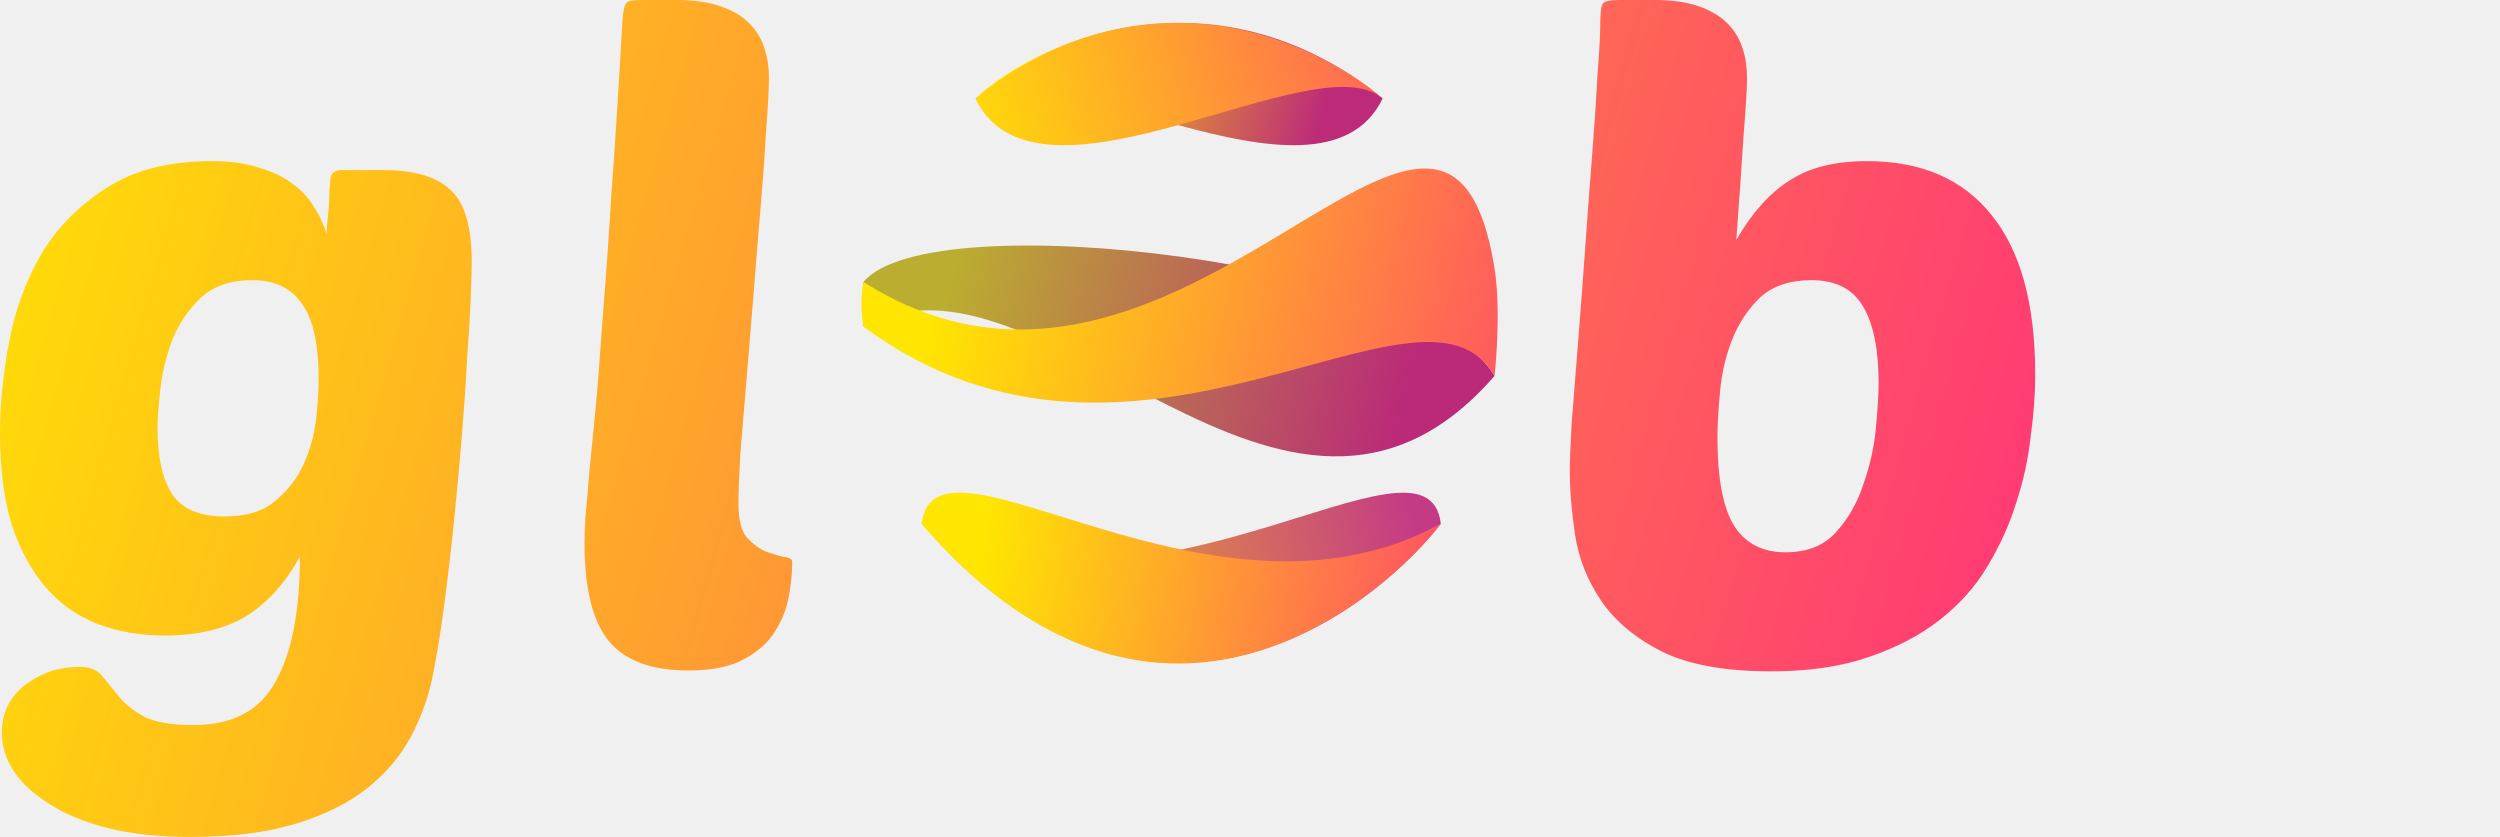
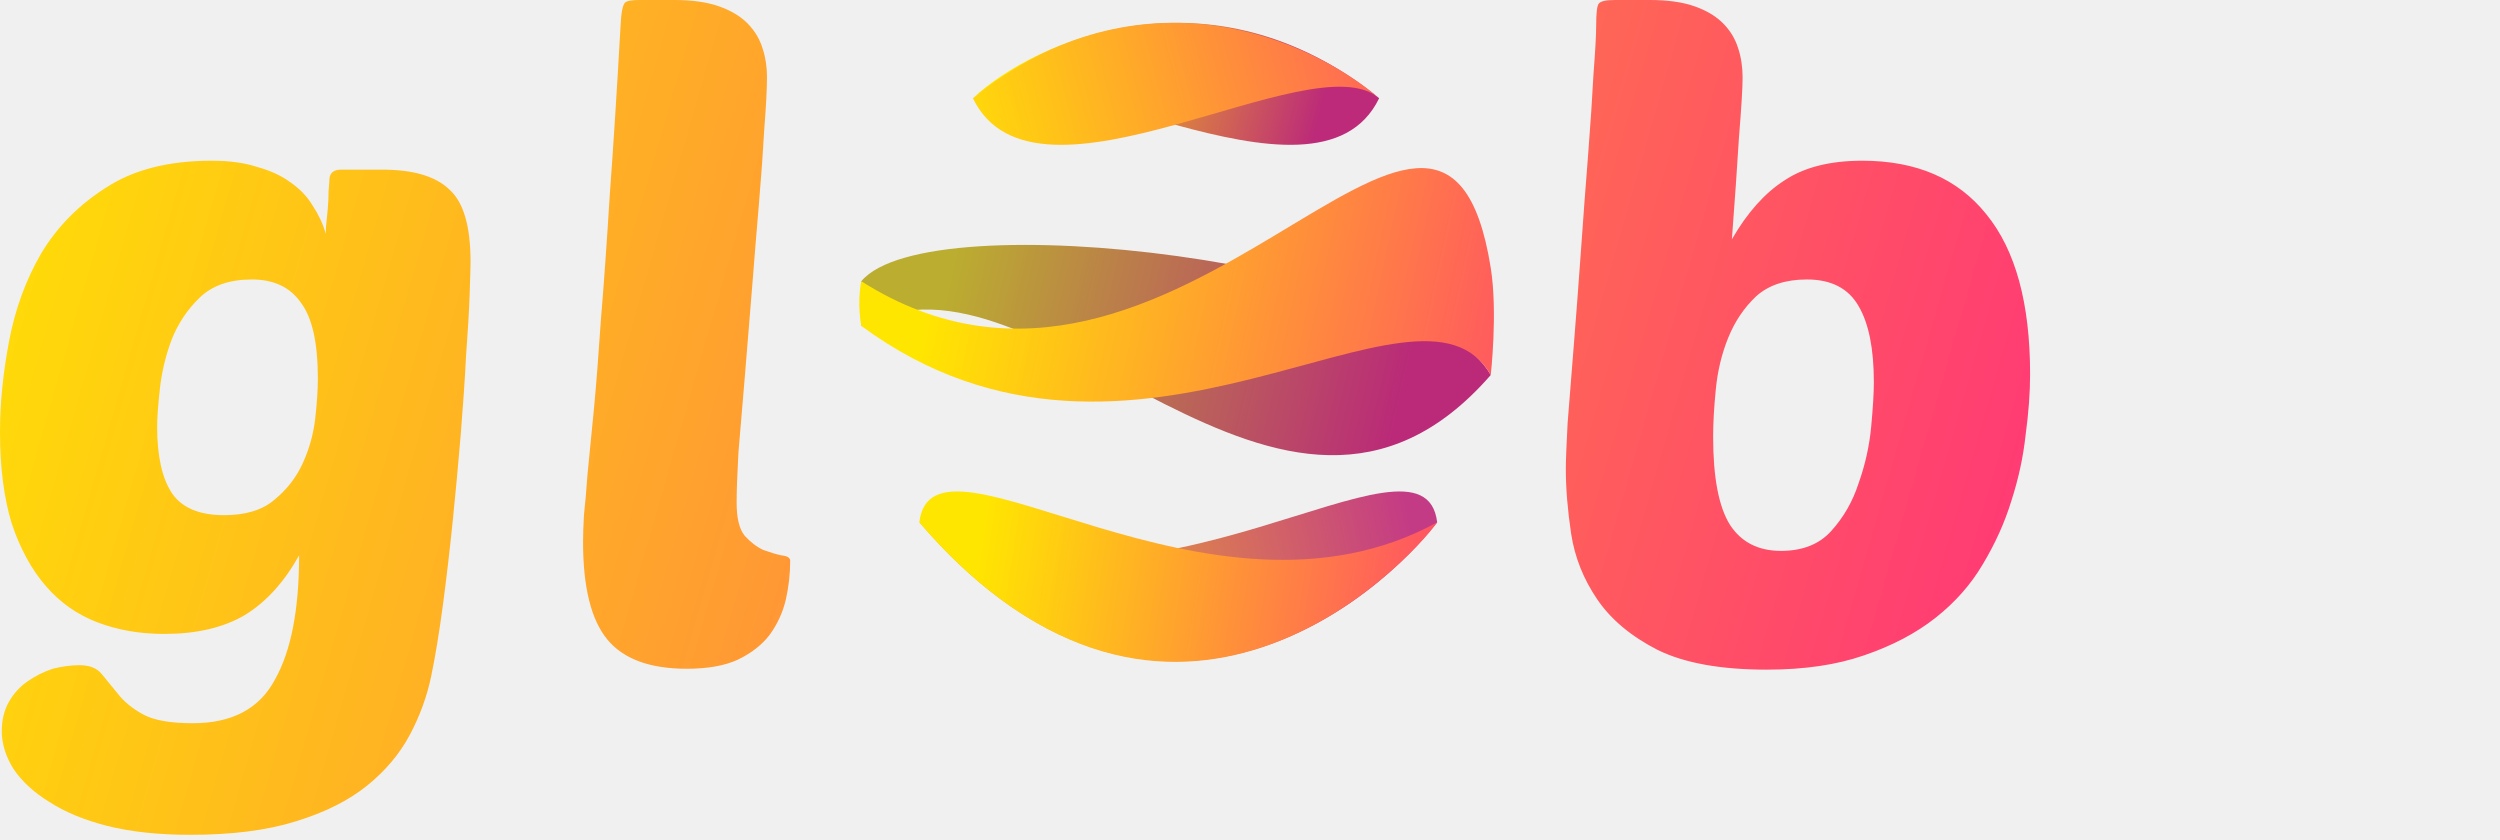
- <svg xmlns="http://www.w3.org/2000/svg" width="279.292" height="93.5" viewBox="0 0 279.292 93.5" fill="none" version="1.1" id="svg72">
-   <g filter="url(#filter0_b)" id="g24" transform="translate(-63.5356,-22)">
-     <path id="path10" style="fill:url(#paint0_linear)" transform="translate(63.5356,22)" d="m 71.602,0 c -0.867,0 -1.4,0.101 -1.6,0.301 -0.267,0.267 -0.434,1.133 -0.5,2.6 -0.4,7.133 -0.799,13.399 -1.199,18.799 -0.334,5.4 -0.667,10.102 -1,14.102 -0.267,4 -0.535,7.399 -0.801,10.199 -0.267,2.8 -0.499,5.166 -0.699,7.1 -0.134,1.867 -0.267,3.4 -0.4,4.6 -0.067,1.2 -0.1,2.2 -0.1,3 0,5.067 0.899,8.7 2.699,10.9 1.8,2.2 4.766,3.301 8.9,3.301 2.333,0 4.232,-0.333 5.699,-1 1.533,-0.733 2.735,-1.667 3.602,-2.801 0.866,-1.2 1.465,-2.5 1.799,-3.9 0.333,-1.467 0.5,-2.932 0.5,-4.398 0,-0.333 -0.334,-0.535 -1,-0.602 -0.6,-0.133 -1.267,-0.333 -2,-0.6 -0.734,-0.333 -1.434,-0.866 -2.1,-1.6 -0.6,-0.733 -0.9,-1.966 -0.9,-3.699 0,-1.267 0.067,-3.135 0.201,-5.602 0.2,-2.467 0.432,-5.232 0.699,-8.299 0.266,-3.133 0.534,-6.401 0.801,-9.801 0.266,-3.4 0.532,-6.666 0.799,-9.799 0.266,-3.133 0.466,-5.934 0.6,-8.4 0.2,-2.533 0.301,-4.467 0.301,-5.801 0,-1.133 -0.167,-2.199 -0.5,-3.199 -0.334,-1.067 -0.899,-2.001 -1.699,-2.801 -0.8,-0.8 -1.868,-1.434 -3.201,-1.9 -1.334,-0.467 -3,-0.699 -5,-0.699 z M 180.871,0 c -1,0 -1.599,0.134 -1.799,0.4 -0.2,0.2 -0.301,1.033 -0.301,2.5 0,1 -0.101,2.8 -0.301,5.4 -0.134,2.6 -0.334,5.6 -0.6,9 -0.267,3.333 -0.533,6.899 -0.799,10.699 -0.267,3.733 -0.535,7.266 -0.801,10.6 -0.267,3.333 -0.499,6.267 -0.699,8.801 -0.134,2.533 -0.201,4.233 -0.201,5.1 0,2.2 0.2,4.634 0.6,7.301 0.4,2.6 1.366,5.032 2.9,7.299 1.533,2.267 3.801,4.168 6.801,5.701 3,1.467 7.065,2.199 12.199,2.199 4.2,0 7.833,-0.533 10.9,-1.6 3.133,-1.067 5.8,-2.468 8,-4.201 2.2,-1.733 3.967,-3.733 5.301,-6 1.4,-2.333 2.465,-4.7 3.199,-7.1 0.8,-2.467 1.333,-4.934 1.6,-7.4 0.333,-2.467 0.5,-4.732 0.5,-6.799 C 227.371,33.967 225.737,28 222.471,24 c -3.2,-4 -7.832,-6 -13.898,-6 -3.6,0 -6.501,0.733 -8.701,2.199 -2.2,1.4 -4.167,3.602 -5.9,6.602 0.333,-4.4 0.601,-8.233 0.801,-11.5 0.266,-3.267 0.4,-5.468 0.4,-6.602 0,-1.2 -0.167,-2.299 -0.5,-3.299 -0.334,-1.067 -0.901,-2.001 -1.701,-2.801 -0.8,-0.8 -1.866,-1.434 -3.199,-1.9 -1.334,-0.467 -3,-0.699 -5,-0.699 z M 23.699,18 c -4.8,0 -8.732,1 -11.799,3 -3.067,1.933 -5.501,4.4 -7.301,7.4 -1.733,3 -2.933,6.3 -3.6,9.9 -0.667,3.533 -1,6.9 -1,10.1 0,3.933 0.434,7.333 1.301,10.199 0.933,2.8 2.199,5.133 3.799,7 1.6,1.867 3.534,3.233 5.801,4.1 2.267,0.867 4.767,1.301 7.5,1.301 3.6,0 6.6,-0.7 9,-2.1 2.4,-1.467 4.433,-3.701 6.1,-6.701 0,6.067 -0.899,10.7 -2.699,13.9 C 29.067,79.367 26,81 21.6,81 19.066,81 17.2,80.667 16,80 c -1.2,-0.667 -2.134,-1.434 -2.801,-2.301 -0.667,-0.8 -1.265,-1.533 -1.799,-2.199 -0.533,-0.667 -1.367,-1 -2.5,-1 -0.933,0 -1.933,0.134 -3,0.4 -1,0.333 -1.934,0.8 -2.801,1.4 -0.867,0.6 -1.566,1.366 -2.1,2.299 -0.533,0.933 -0.801,2.034 -0.801,3.301 0,1.4 0.434,2.799 1.301,4.199 0.933,1.4 2.267,2.634 4,3.701 1.733,1.133 3.9,2.032 6.5,2.699 2.667,0.667 5.767,1 9.301,1 4.667,0 8.599,-0.5 11.799,-1.5 3.267,-1 5.933,-2.333 8,-4 2.066,-1.667 3.667,-3.566 4.801,-5.699 1.133,-2.133 1.933,-4.335 2.4,-6.602 0.466,-2.267 0.899,-4.898 1.299,-7.898 0.4,-3 0.768,-6.134 1.102,-9.4 0.333,-3.267 0.631,-6.501 0.898,-9.701 0.266,-3.267 0.468,-6.232 0.602,-8.898 0.2,-2.667 0.331,-4.934 0.398,-6.801 0.066,-1.933 0.102,-3.166 0.102,-3.699 0,-4 -0.8,-6.702 -2.4,-8.102 -1.534,-1.467 -4.034,-2.199 -7.5,-2.199 h -4.6 c -0.8,0 -1.235,0.333 -1.301,1 0,0.2 -0.034,0.667 -0.1,1.4 0,0.667 -0.034,1.366 -0.1,2.1 -0.067,0.733 -0.135,1.4 -0.201,2 v 0.699 C 36.166,25.066 35.667,24 35,23 34.4,22 33.567,21.134 32.5,20.4 31.5,19.667 30.267,19.099 28.801,18.699 27.401,18.233 25.699,18 23.699,18 Z m 4.5,13.301 c 2.467,0 4.3,0.866 5.5,2.6 1.267,1.667 1.9,4.5 1.9,8.5 0,1.267 -0.099,2.767 -0.299,4.5 -0.2,1.733 -0.667,3.4 -1.4,5 -0.733,1.6 -1.801,2.966 -3.201,4.1 -1.333,1.133 -3.2,1.699 -5.6,1.699 -2.733,0 -4.665,-0.798 -5.799,-2.398 -1.133,-1.667 -1.701,-4.167 -1.701,-7.5 0,-1 0.101,-2.401 0.301,-4.201 0.2,-1.867 0.632,-3.7 1.299,-5.5 0.733,-1.867 1.801,-3.466 3.201,-4.799 1.4,-1.333 3.332,-2 5.799,-2 z m 174.172,0 c 2.733,0 4.667,1 5.801,3 1.133,1.933 1.699,4.767 1.699,8.5 0,1.2 -0.099,2.867 -0.299,5 -0.2,2.133 -0.667,4.232 -1.4,6.299 -0.667,2.067 -1.7,3.867 -3.1,5.4 -1.334,1.467 -3.202,2.199 -5.602,2.199 -2.534,0 -4.433,-0.965 -5.699,-2.898 -1.267,-2 -1.9,-5.3 -1.9,-9.9 0,-1.533 0.101,-3.301 0.301,-5.301 0.2,-2.067 0.666,-3.999 1.4,-5.799 0.733,-1.8 1.766,-3.335 3.1,-4.602 1.4,-1.267 3.299,-1.898 5.699,-1.898 z" />
-     <path d="m 172.5,33 c 7,-6.5 26.7,-15.2 45.5,0 -7,14.5 -38.5,-6.5 -45.5,0 z" fill="url(#paint1_linear)" id="path12" style="fill:url(#paint1_linear)" />
-     <path d="m 218,33 c -7.5,-6.5 -26.7,-15.2 -45.5,0 7,14.5 38,-6.5 45.5,0 z" fill="url(#paint2_linear)" id="path14" style="fill:url(#paint2_linear)" />
-     <path d="m 230.5,64 c -7,-12.5 -63,-19.5 -70.5,-10.5 v 5 c 20,-11.04 47,32.5 70.5,5.5 z" fill="url(#paint3_linear)" id="path16" style="fill:url(#paint3_linear)" />
-     <path d="m 160,58.5 c 0,0 -0.5,-2.5 0,-5 35.5,22.5 65,-36 70.5,-1.5 0.797,5 0,12 0,12 -8,-14 -40,17 -70.5,-5.5 z" fill="url(#paint4_linear)" id="path18" style="fill:url(#paint4_linear)" />
-     <path d="m 224.5,80.5 c -9.5,12 -34,28 -58,0 25.5,14 56.5,-12.5 58,0 z" fill="url(#paint5_linear)" id="path20" style="fill:url(#paint5_linear)" />
-     <path d="m 166.5,80.5 c 28.259,32.733 54.746,4.611 58,0 C 199,94.5 168,68 166.5,80.5 Z" fill="url(#paint6_linear)" id="path22" style="fill:url(#paint6_linear)" />
+ <svg xmlns="http://www.w3.org/2000/svg" width="280" height="94" viewBox="0 0 280 94" fill="none">
+   <g clip-path="url(#clip0)">
+     <path d="M71.602 0C70.735 0 70.202 0.101 70.002 0.301C69.735 0.567 69.568 1.434 69.502 2.9C69.102 10.034 68.703 16.299 68.303 21.699C67.969 27.099 67.636 31.801 67.303 35.801C67.036 39.801 66.768 43.2 66.502 46C66.235 48.8 66.003 51.166 65.803 53.1C65.669 54.966 65.535 56.499 65.402 57.699C65.335 58.899 65.303 59.899 65.303 60.699C65.303 65.766 66.202 69.4 68.002 71.6C69.802 73.8 72.768 74.9 76.902 74.9C79.235 74.9 81.135 74.567 82.602 73.9C84.135 73.167 85.336 72.233 86.203 71.1C87.069 69.9 87.668 68.599 88.002 67.199C88.335 65.733 88.502 64.267 88.502 62.801C88.502 62.468 88.168 62.266 87.502 62.199C86.902 62.066 86.235 61.866 85.502 61.6C84.768 61.266 84.068 60.733 83.402 60C82.802 59.267 82.502 58.034 82.502 56.301C82.502 55.034 82.569 53.166 82.703 50.699C82.903 48.233 83.135 45.467 83.402 42.4C83.668 39.267 83.936 36 84.203 32.6C84.469 29.2 84.735 25.934 85.002 22.801C85.268 19.668 85.468 16.867 85.602 14.4C85.802 11.867 85.902 9.933 85.902 8.6C85.902 7.466 85.735 6.4 85.402 5.4C85.068 4.334 84.503 3.4 83.703 2.6C82.903 1.8 81.835 1.166 80.502 0.699C79.168 0.233 77.502 0 75.502 0L71.602 0ZM180.871 0C179.871 0 179.272 0.134 179.072 0.4C178.872 0.6 178.771 1.434 178.771 2.9C178.771 3.9 178.671 5.701 178.471 8.301C178.337 10.901 178.137 13.901 177.871 17.301C177.604 20.634 177.338 24.2 177.072 28C176.805 31.733 176.537 35.266 176.271 38.6C176.004 41.933 175.772 44.867 175.572 47.4C175.438 49.934 175.371 51.633 175.371 52.5C175.371 54.7 175.571 57.134 175.971 59.801C176.371 62.401 177.337 64.833 178.871 67.1C180.404 69.366 182.672 71.267 185.672 72.801C188.672 74.267 192.737 75 197.871 75C202.071 75 205.704 74.467 208.771 73.4C211.904 72.334 214.571 70.933 216.771 69.199C218.971 67.466 220.738 65.466 222.072 63.199C223.472 60.866 224.537 58.5 225.271 56.1C226.071 53.633 226.604 51.166 226.871 48.699C227.204 46.233 227.371 43.967 227.371 41.9C227.371 33.967 225.737 28 222.471 24C219.271 20 214.638 18 208.572 18C204.972 18 202.071 18.733 199.871 20.199C197.671 21.599 195.704 23.801 193.971 26.801C194.304 22.401 194.571 18.567 194.771 15.301C195.037 12.034 195.172 9.833 195.172 8.699C195.172 7.499 195.005 6.4 194.672 5.4C194.338 4.334 193.771 3.4 192.971 2.6C192.171 1.8 191.104 1.166 189.771 0.699C188.437 0.233 186.771 0 184.771 0L180.871 0ZM23.699 18C18.899 18 14.967 19 11.9 21C8.834 22.933 6.4 25.4 4.6 28.4C2.866 31.4 1.667 34.701 1 38.301C0.333 41.834 0 45.2 0 48.4C0 52.334 0.434 55.733 1.301 58.6C2.234 61.4 3.5 63.733 5.1 65.6C6.7 67.466 8.634 68.832 10.9 69.699C13.167 70.566 15.667 71 18.4 71C22 71 25 70.3 27.4 68.9C29.8 67.434 31.833 65.199 33.5 62.199C33.5 68.266 32.601 72.9 30.801 76.1C29.067 79.367 26 81 21.6 81C19.066 81 17.2 80.667 16 80C14.8 79.333 13.866 78.566 13.199 77.699C12.533 76.899 11.934 76.167 11.4 75.5C10.867 74.833 10.034 74.5 8.9 74.5C7.967 74.5 6.967 74.634 5.9 74.9C4.9 75.234 3.966 75.701 3.1 76.301C2.233 76.901 1.533 77.666 1 78.6C0.467 79.533 0.199 80.633 0.199 81.9C0.199 83.3 0.633 84.7 1.5 86.1C2.433 87.5 3.767 88.734 5.5 89.801C7.233 90.934 9.4 91.833 12 92.5C14.667 93.167 17.767 93.5 21.301 93.5C25.968 93.5 29.9 93 33.1 92C36.366 91 39.033 89.667 41.1 88C43.166 86.333 44.766 84.434 45.9 82.301C47.033 80.168 47.834 77.966 48.301 75.699C48.767 73.433 49.2 70.801 49.6 67.801C50 64.801 50.367 61.667 50.701 58.4C51.034 55.134 51.333 51.899 51.6 48.699C51.866 45.432 52.067 42.468 52.201 39.801C52.401 37.134 52.533 34.867 52.6 33C52.666 31.067 52.701 29.834 52.701 29.301C52.701 25.301 51.901 22.599 50.301 21.199C48.767 19.733 46.267 19 42.801 19H38.201C37.401 19 36.966 19.333 36.9 20C36.9 20.2 36.867 20.667 36.801 21.4C36.801 22.067 36.767 22.767 36.701 23.5C36.634 24.233 36.566 24.9 36.5 25.5V26.199C36.166 25.066 35.667 24 35 23C34.4 22 33.567 21.134 32.5 20.4C31.5 19.667 30.267 19.099 28.801 18.699C27.401 18.233 25.699 18 23.699 18ZM28.199 31.301C30.666 31.301 32.499 32.167 33.699 33.9C34.966 35.567 35.6 38.4 35.6 42.4C35.6 43.667 35.501 45.167 35.301 46.9C35.101 48.634 34.634 50.3 33.9 51.9C33.167 53.5 32.099 54.867 30.699 56C29.366 57.133 27.5 57.699 25.1 57.699C22.366 57.699 20.434 56.901 19.301 55.301C18.168 53.634 17.6 51.134 17.6 47.801C17.6 46.801 17.7 45.4 17.9 43.6C18.1 41.733 18.533 39.9 19.199 38.1C19.933 36.233 21 34.634 22.4 33.301C23.8 31.968 25.733 31.301 28.199 31.301V31.301ZM202.371 31.301C205.104 31.301 207.038 32.301 208.172 34.301C209.305 36.234 209.871 39.068 209.871 42.801C209.871 44.001 209.772 45.667 209.572 47.801C209.372 49.934 208.905 52.033 208.172 54.1C207.505 56.166 206.472 57.967 205.072 59.5C203.738 60.967 201.871 61.699 199.471 61.699C196.937 61.699 195.037 60.734 193.771 58.801C192.504 56.801 191.871 53.5 191.871 48.9C191.871 47.367 191.972 45.6 192.172 43.6C192.372 41.533 192.838 39.601 193.572 37.801C194.305 36.001 195.338 34.466 196.672 33.199C198.072 31.933 199.971 31.301 202.371 31.301Z" fill="url(#paint0_linear)" />
+     <path d="M108.964 11C115.964 4.5 135.664 -4.2 154.464 11C147.464 25.5 115.964 4.5 108.964 11Z" fill="url(#paint1_linear)" />
+     <path d="M154.464 11C146.964 4.5 127.764 -4.2 108.964 11C115.964 25.5 146.964 4.5 154.464 11Z" fill="url(#paint2_linear)" />
+     <path d="M166.964 42C159.964 29.5 103.964 22.5 96.464 31.5V36.5C116.464 25.459 143.464 69 166.964 42Z" fill="url(#paint3_linear)" />
+     <path d="M96.464 36.5C96.464 36.5 95.964 34 96.464 31.5C131.964 54 161.464 -4.5 166.964 30C167.761 35 166.964 42 166.964 42C158.964 28 126.964 59 96.464 36.5Z" fill="url(#paint4_linear)" />
+     <path d="M160.964 58.5C151.464 70.5 126.964 86.5 102.964 58.5C128.464 72.5 159.464 46 160.964 58.5Z" fill="url(#paint5_linear)" />
+     <path d="M102.964 58.5C131.223 91.233 157.71 63.111 160.964 58.5C135.464 72.5 104.464 46 102.964 58.5Z" fill="url(#paint6_linear)" />
  </g>
-   <defs id="defs70">
-     <filter id="filter0_b" x="59.536" y="18" width="287.292" height="101.5" filterUnits="userSpaceOnUse" color-interpolation-filters="sRGB">
-       <feFlood flood-opacity="0" result="BackgroundImageFix" id="feFlood26" />
-       <feGaussianBlur in="BackgroundImage" stdDeviation="2" id="feGaussianBlur28" />
-       <feComposite in2="SourceAlpha" operator="in" result="effect1_backgroundBlur" id="feComposite30" />
-       <feBlend mode="normal" in="SourceGraphic" in2="effect1_backgroundBlur" result="shape" id="feBlend32" />
-     </filter>
-     <linearGradient id="paint0_linear" x1="35.5" y1="96" x2="324.652" y2="179.041" gradientUnits="userSpaceOnUse" gradientTransform="translate(-63.5356,-22)">
-       <stop stop-color="#FFE600" id="stop35" />
-       <stop offset="1" stop-color="#FF0F91" id="stop37" />
+   <defs>
+     <linearGradient id="paint0_linear" x1="-28.036" y1="74" x2="261.116" y2="157.041" gradientUnits="userSpaceOnUse">
+       <stop stop-color="#FFE600" />
+       <stop offset="1" stop-color="#FF0F91" />
    </linearGradient>
-     <linearGradient id="paint1_linear" x1="176.43" y1="36.27" x2="208.877" y2="44.725" gradientUnits="userSpaceOnUse">
-       <stop stop-color="#FFE600" id="stop40" />
-       <stop offset="1" stop-color="#BC2A79" id="stop42" />
+     <linearGradient id="paint1_linear" x1="112.894" y1="14.27" x2="145.341" y2="22.726" gradientUnits="userSpaceOnUse">
+       <stop stop-color="#FFE600" />
+       <stop offset="1" stop-color="#BC2A79" />
    </linearGradient>
-     <linearGradient id="paint2_linear" x1="167.5" y1="38" x2="250.372" y2="16.403" gradientUnits="userSpaceOnUse">
-       <stop stop-color="#FFE600" id="stop45" />
-       <stop offset="1" stop-color="#FF0F91" id="stop47" />
+     <linearGradient id="paint2_linear" x1="103.964" y1="16" x2="186.836" y2="-5.597" gradientUnits="userSpaceOnUse">
+       <stop stop-color="#FFE600" />
+       <stop offset="1" stop-color="#FF0F91" />
    </linearGradient>
-     <linearGradient id="paint3_linear" x1="166.089" y1="69.618" x2="216.986" y2="81.54" gradientUnits="userSpaceOnUse">
-       <stop stop-color="#BBAD30" id="stop50" />
-       <stop offset="1" stop-color="#BA2A78" id="stop52" />
+     <linearGradient id="paint3_linear" x1="102.553" y1="47.618" x2="153.45" y2="59.54" gradientUnits="userSpaceOnUse">
+       <stop stop-color="#BBAD30" />
+       <stop offset="1" stop-color="#BA2A78" />
    </linearGradient>
-     <linearGradient id="paint4_linear" x1="165.917" y1="63.244" x2="261.618" y2="83.852" gradientUnits="userSpaceOnUse">
-       <stop stop-color="#FFE600" id="stop55" />
-       <stop offset="1" stop-color="#FF0F91" id="stop57" />
+     <linearGradient id="paint4_linear" x1="102.381" y1="41.245" x2="198.082" y2="61.852" gradientUnits="userSpaceOnUse">
+       <stop stop-color="#FFE600" />
+       <stop offset="1" stop-color="#FF0F91" />
    </linearGradient>
-     <linearGradient id="paint5_linear" x1="157.5" y1="91" x2="220.641" y2="76.928" gradientUnits="userSpaceOnUse">
-       <stop stop-color="#FFE600" id="stop60" />
-       <stop offset="1" stop-color="#C43B85" id="stop62" />
+     <linearGradient id="paint5_linear" x1="93.964" y1="69" x2="157.105" y2="54.928" gradientUnits="userSpaceOnUse">
+       <stop stop-color="#FFE600" />
+       <stop offset="1" stop-color="#C43B85" />
    </linearGradient>
-     <linearGradient id="paint6_linear" x1="171.51" y1="93.258" x2="245.255" y2="104.696" gradientUnits="userSpaceOnUse">
-       <stop stop-color="#FFE600" id="stop65" />
-       <stop offset="1" stop-color="#FF0F91" id="stop67" />
+     <linearGradient id="paint6_linear" x1="107.974" y1="71.258" x2="181.719" y2="82.696" gradientUnits="userSpaceOnUse">
+       <stop stop-color="#FFE600" />
+       <stop offset="1" stop-color="#FF0F91" />
    </linearGradient>
+     <clipPath id="clip0">
+       <rect width="279.292" height="93.5" fill="white" />
+     </clipPath>
  </defs>
</svg>
